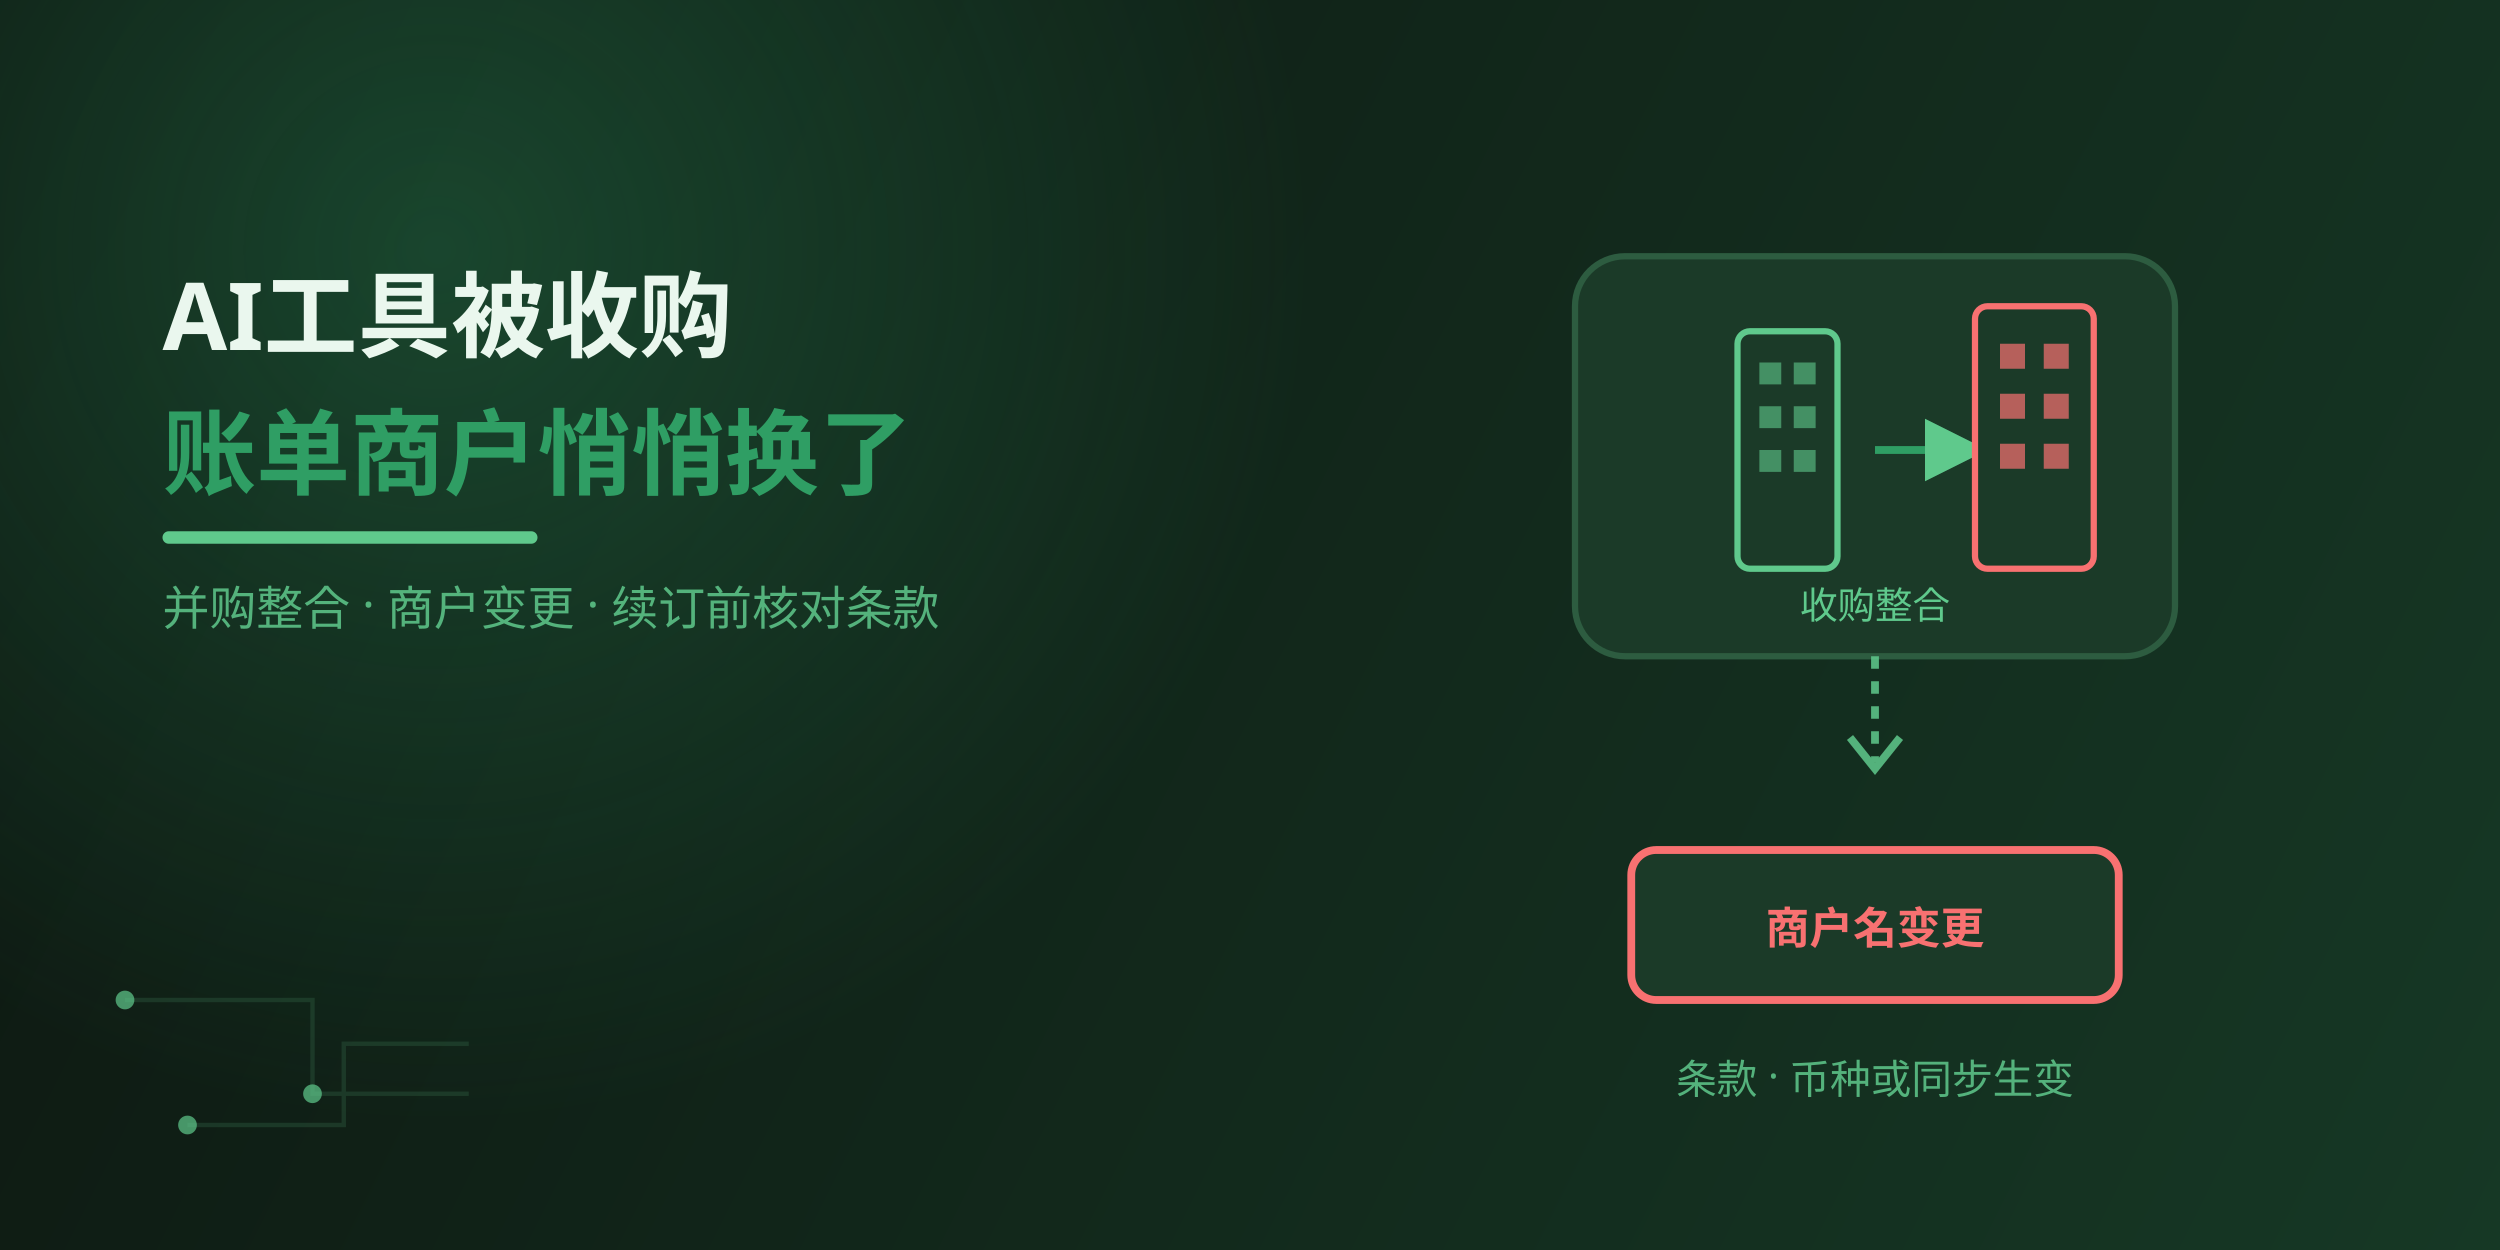
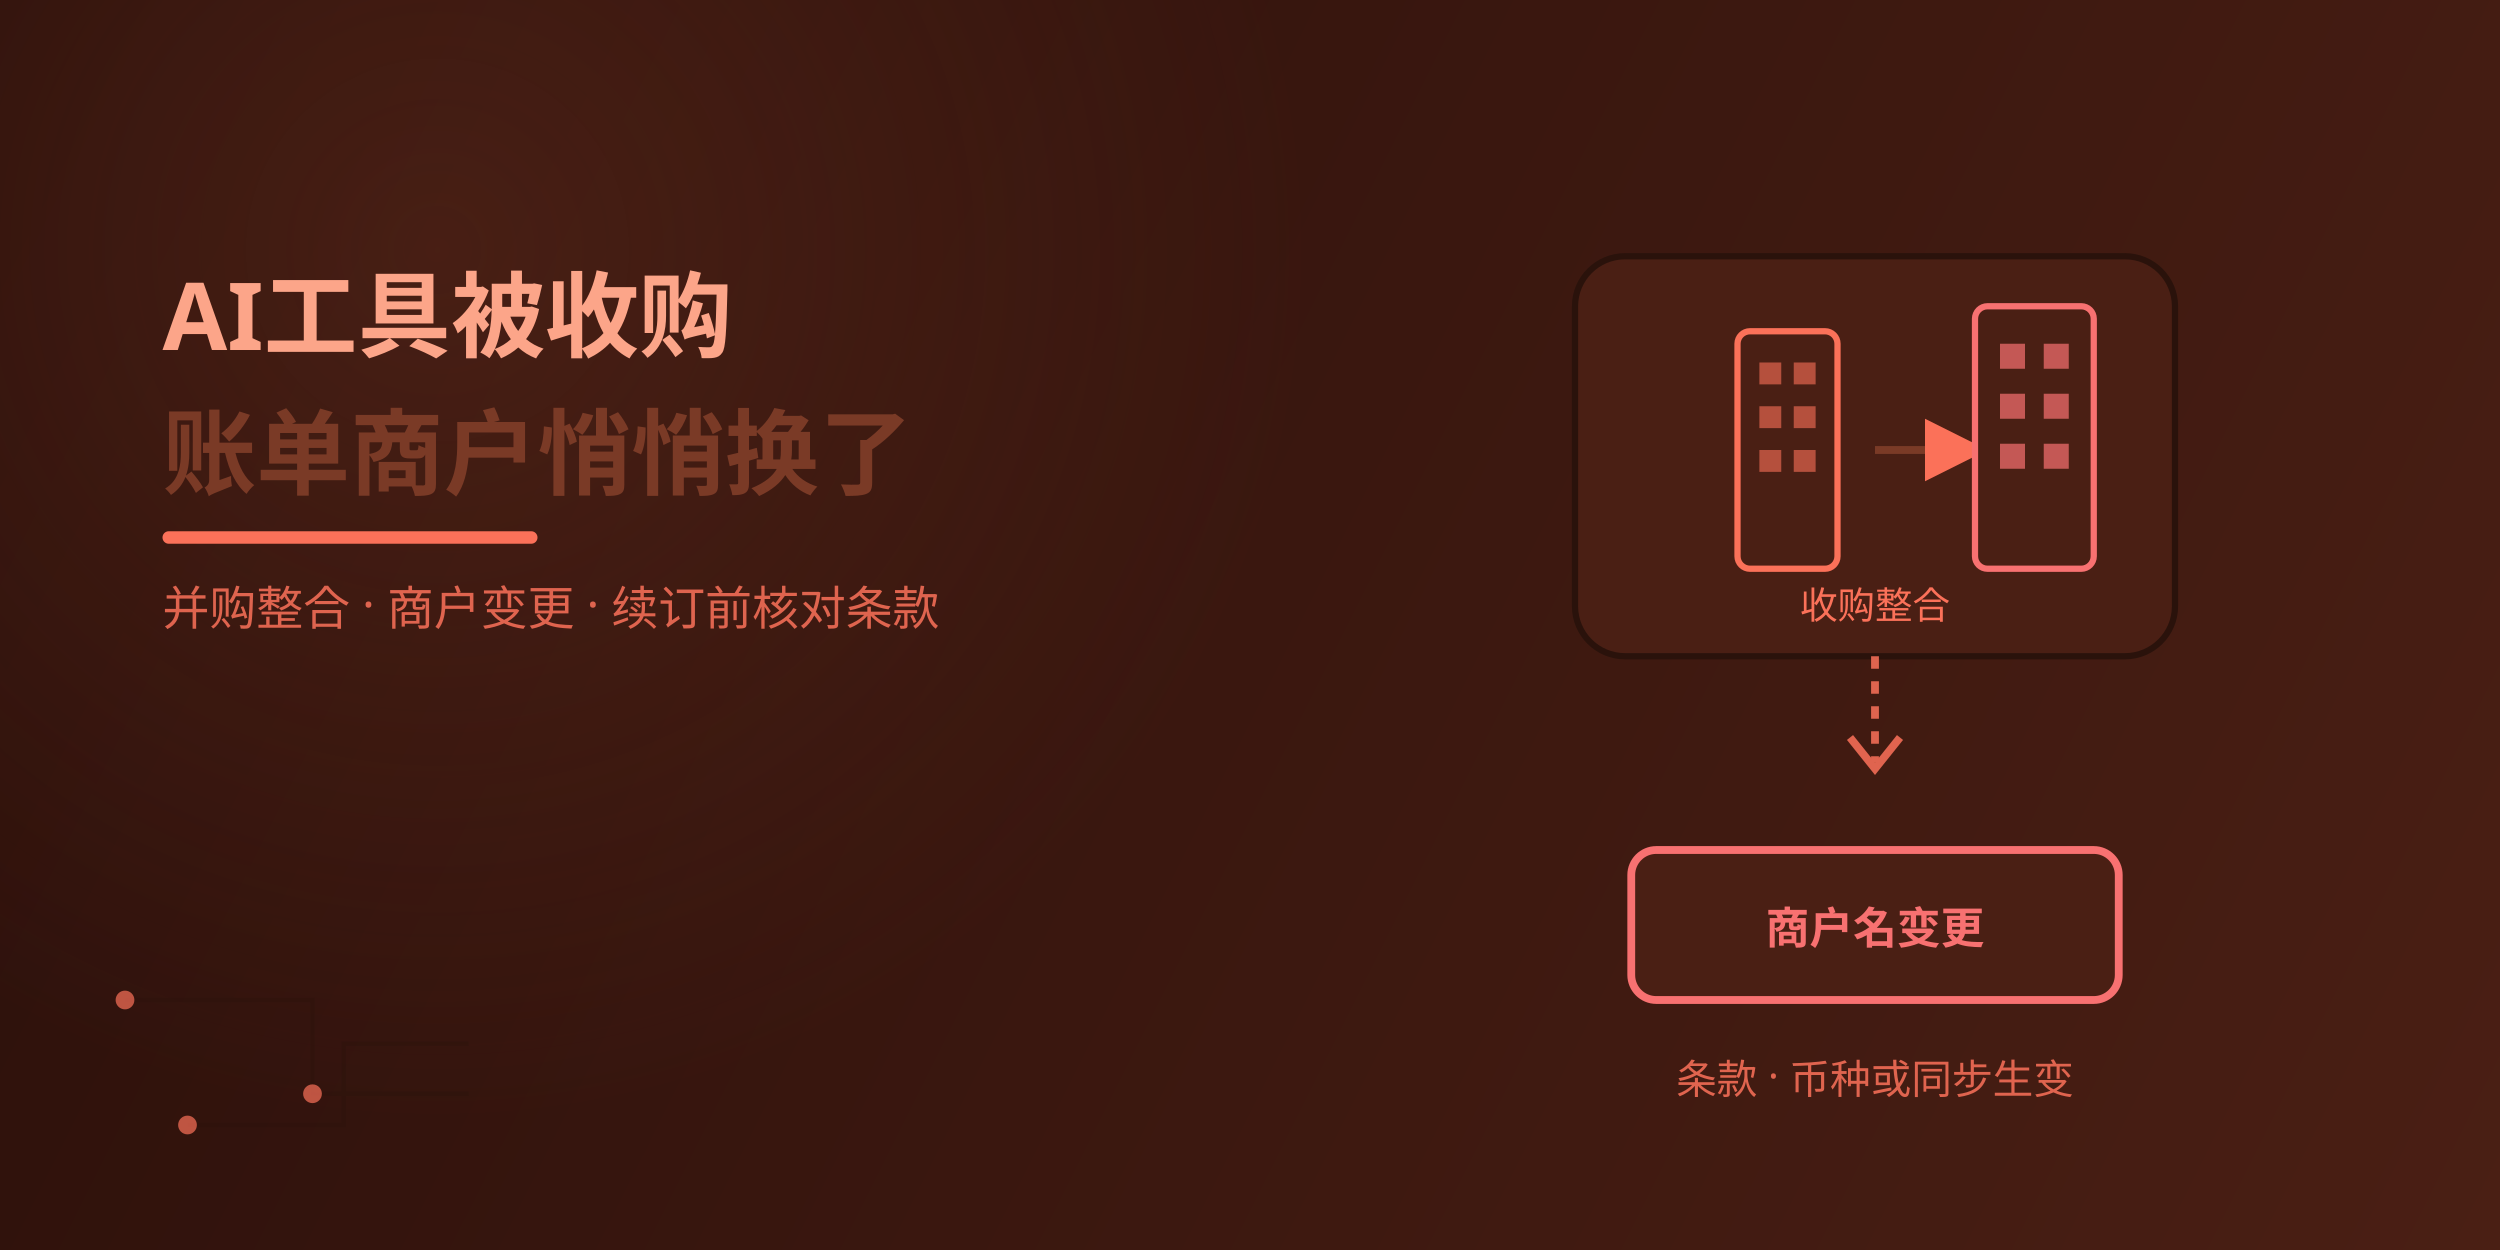
<svg xmlns="http://www.w3.org/2000/svg" viewBox="0 0 800 400" role="img" aria-label="AI工具被收购后账单商户变更封面图">
  <defs>
    <linearGradient id="bgGradAcq" x1="0" y1="0" x2="800" y2="400" gradientUnits="userSpaceOnUse">
-       <stop offset="0" stop-color="#0d1610" />
-       <stop offset="1" stop-color="#163825" />
+       <stop offset="0" stop-color="#2a0f0a" />
+       <stop offset="1" stop-color="#4a1f14" />
    </linearGradient>
    <radialGradient id="glowAcq" cx="140" cy="80" r="280" gradientUnits="userSpaceOnUse">
-       <stop offset="0" stop-color="#2f9e64" stop-opacity="0.32" />
-       <stop offset="1" stop-color="#2f9e64" stop-opacity="0" />
+       <stop offset="0" stop-color="#7a3a26" stop-opacity="0.32" />
+       <stop offset="1" stop-color="#7a3a26" stop-opacity="0" />
    </radialGradient>
    <marker id="arrowAcq" markerWidth="8" markerHeight="8" refX="4" refY="4" orient="auto">
-       <path d="M0 0 L8 4 L0 8 Z" fill="#5fc98c" />
+       <path d="M0 0 L8 4 L0 8 Z" fill="#fb7159" />
    </marker>
  </defs>
  <rect width="800" height="400" fill="url(#bgGradAcq)" />
  <rect width="800" height="400" fill="url(#glowAcq)" />
-   <g stroke="#2d5c40" stroke-width="1.4" opacity="0.4" fill="none">
+   <g stroke="#2a120b" stroke-width="1.4" opacity="0.4" fill="none">
    <path d="M40 320 h60 v30 h50" />
    <path d="M60 360 h50 v-26 h40" />
  </g>
-   <g fill="#5fc98c" opacity="0.7">
+   <g fill="#fb7159" opacity="0.7">
    <circle cx="40" cy="320" r="3" />
    <circle cx="100" cy="350" r="3" />
    <circle cx="60" cy="360" r="3" />
  </g>
-   <text x="52" y="112" font-family="'PingFang SC','Microsoft YaHei',sans-serif" font-size="30" font-weight="700" fill="#eaf7ee">AI工具被收购</text>
-   <text x="52" y="156" font-family="'PingFang SC','Microsoft YaHei',sans-serif" font-size="30" font-weight="700" fill="#2f9e64">账单商户悄悄换了</text>
-   <rect x="52" y="170" width="120" height="4" rx="2" fill="#5fc98c" />
-   <text x="52" y="200" font-family="'PingFang SC','Microsoft YaHei',sans-serif" font-size="15" font-weight="400" fill="#5fc98c" opacity="0.85">并购整合 · 商户变更 · 续订前核对条款</text>
+   <text x="52" y="112" font-family="'PingFang SC','Microsoft YaHei',sans-serif" font-size="30" font-weight="700" fill="#fca589">AI工具被收购</text>
+   <text x="52" y="156" font-family="'PingFang SC','Microsoft YaHei',sans-serif" font-size="30" font-weight="700" fill="#7a3a26">账单商户悄悄换了</text>
+   <rect x="52" y="170" width="120" height="4" rx="2" fill="#fb7159" />
+   <text x="52" y="200" font-family="'PingFang SC','Microsoft YaHei',sans-serif" font-size="15" font-weight="400" fill="#fb7159" opacity="0.85">并购整合 · 商户变更 · 续订前核对条款</text>
  <g transform="translate(600,146)">
-     <rect x="-96" y="-64" width="192" height="128" rx="16" fill="#1b3a28" stroke="#2d5c40" stroke-width="2" />
+     <rect x="-96" y="-64" width="192" height="128" rx="16" fill="#4a1f14" stroke="#2a120b" stroke-width="2" />
    <g transform="translate(-28,-2)">
-       <rect x="-16" y="-38" width="32" height="76" rx="4" fill="#1b3a28" stroke="#5fc98c" stroke-width="2" />
-       <rect x="-9" y="-28" width="7" height="7" fill="#5fc98c" opacity="0.6" />
-       <rect x="2" y="-28" width="7" height="7" fill="#5fc98c" opacity="0.6" />
-       <rect x="-9" y="-14" width="7" height="7" fill="#5fc98c" opacity="0.6" />
-       <rect x="2" y="-14" width="7" height="7" fill="#5fc98c" opacity="0.6" />
-       <rect x="-9" y="0" width="7" height="7" fill="#5fc98c" opacity="0.6" />
-       <rect x="2" y="0" width="7" height="7" fill="#5fc98c" opacity="0.6" />
+       <rect x="-16" y="-38" width="32" height="76" rx="4" fill="#4a1f14" stroke="#fb7159" stroke-width="2" />
+       <rect x="-9" y="-28" width="7" height="7" fill="#fb7159" opacity="0.6" />
+       <rect x="2" y="-28" width="7" height="7" fill="#fb7159" opacity="0.6" />
+       <rect x="-9" y="-14" width="7" height="7" fill="#fb7159" opacity="0.6" />
+       <rect x="2" y="-14" width="7" height="7" fill="#fb7159" opacity="0.6" />
+       <rect x="-9" y="0" width="7" height="7" fill="#fb7159" opacity="0.6" />
+       <rect x="2" y="0" width="7" height="7" fill="#fb7159" opacity="0.6" />
    </g>
-     <path d="M0 -2 h26" stroke="#2f9e64" stroke-width="2.5" marker-end="url(#arrowAcq)" />
+     <path d="M0 -2 h26" stroke="#7a3a26" stroke-width="2.5" marker-end="url(#arrowAcq)" />
    <g transform="translate(50,-2)">
-       <rect x="-18" y="-46" width="38" height="84" rx="4" fill="#1b3a28" stroke="#f87171" stroke-width="2" />
+       <rect x="-18" y="-46" width="38" height="84" rx="4" fill="#4a1f14" stroke="#f87171" stroke-width="2" />
      <rect x="-10" y="-34" width="8" height="8" fill="#f87171" opacity="0.7" />
      <rect x="4" y="-34" width="8" height="8" fill="#f87171" opacity="0.7" />
      <rect x="-10" y="-18" width="8" height="8" fill="#f87171" opacity="0.7" />
      <rect x="4" y="-18" width="8" height="8" fill="#f87171" opacity="0.7" />
      <rect x="-10" y="-2" width="8" height="8" fill="#f87171" opacity="0.7" />
      <rect x="4" y="-2" width="8" height="8" fill="#f87171" opacity="0.7" />
    </g>
-     <text x="0" y="52" text-anchor="middle" font-family="'PingFang SC','Microsoft YaHei',sans-serif" font-size="12" fill="#5fc98c">收购整合</text>
+     <text x="0" y="52" text-anchor="middle" font-family="'PingFang SC','Microsoft YaHei',sans-serif" font-size="12" fill="#fb7159">收购整合</text>
  </g>
-   <g stroke="#5fc98c" stroke-width="2.5" fill="none" opacity="0.85">
+   <g stroke="#fb7159" stroke-width="2.5" fill="none" opacity="0.85">
    <path d="M600 210 v34" stroke-dasharray="4 4" />
    <path d="M592 236 l8 10 l8 -10" fill="none" />
  </g>
  <g transform="translate(600,296)">
-     <rect x="-78" y="-24" width="156" height="48" rx="8" fill="#1b3a28" stroke="#f87171" stroke-width="2.5" />
+     <rect x="-78" y="-24" width="156" height="48" rx="8" fill="#4a1f14" stroke="#f87171" stroke-width="2.5" />
    <text x="0" y="6" text-anchor="middle" font-family="'PingFang SC','Microsoft YaHei',sans-serif" font-size="14" fill="#f87171" font-weight="700">商户名变更</text>
  </g>
-   <text x="600" y="350" text-anchor="middle" font-family="'PingFang SC','Microsoft YaHei',sans-serif" font-size="13" fill="#5fc98c" opacity="0.85">条款 · 币种或同步生变</text>
+   <text x="600" y="350" text-anchor="middle" font-family="'PingFang SC','Microsoft YaHei',sans-serif" font-size="13" fill="#fb7159" opacity="0.85">条款 · 币种或同步生变</text>
</svg>
